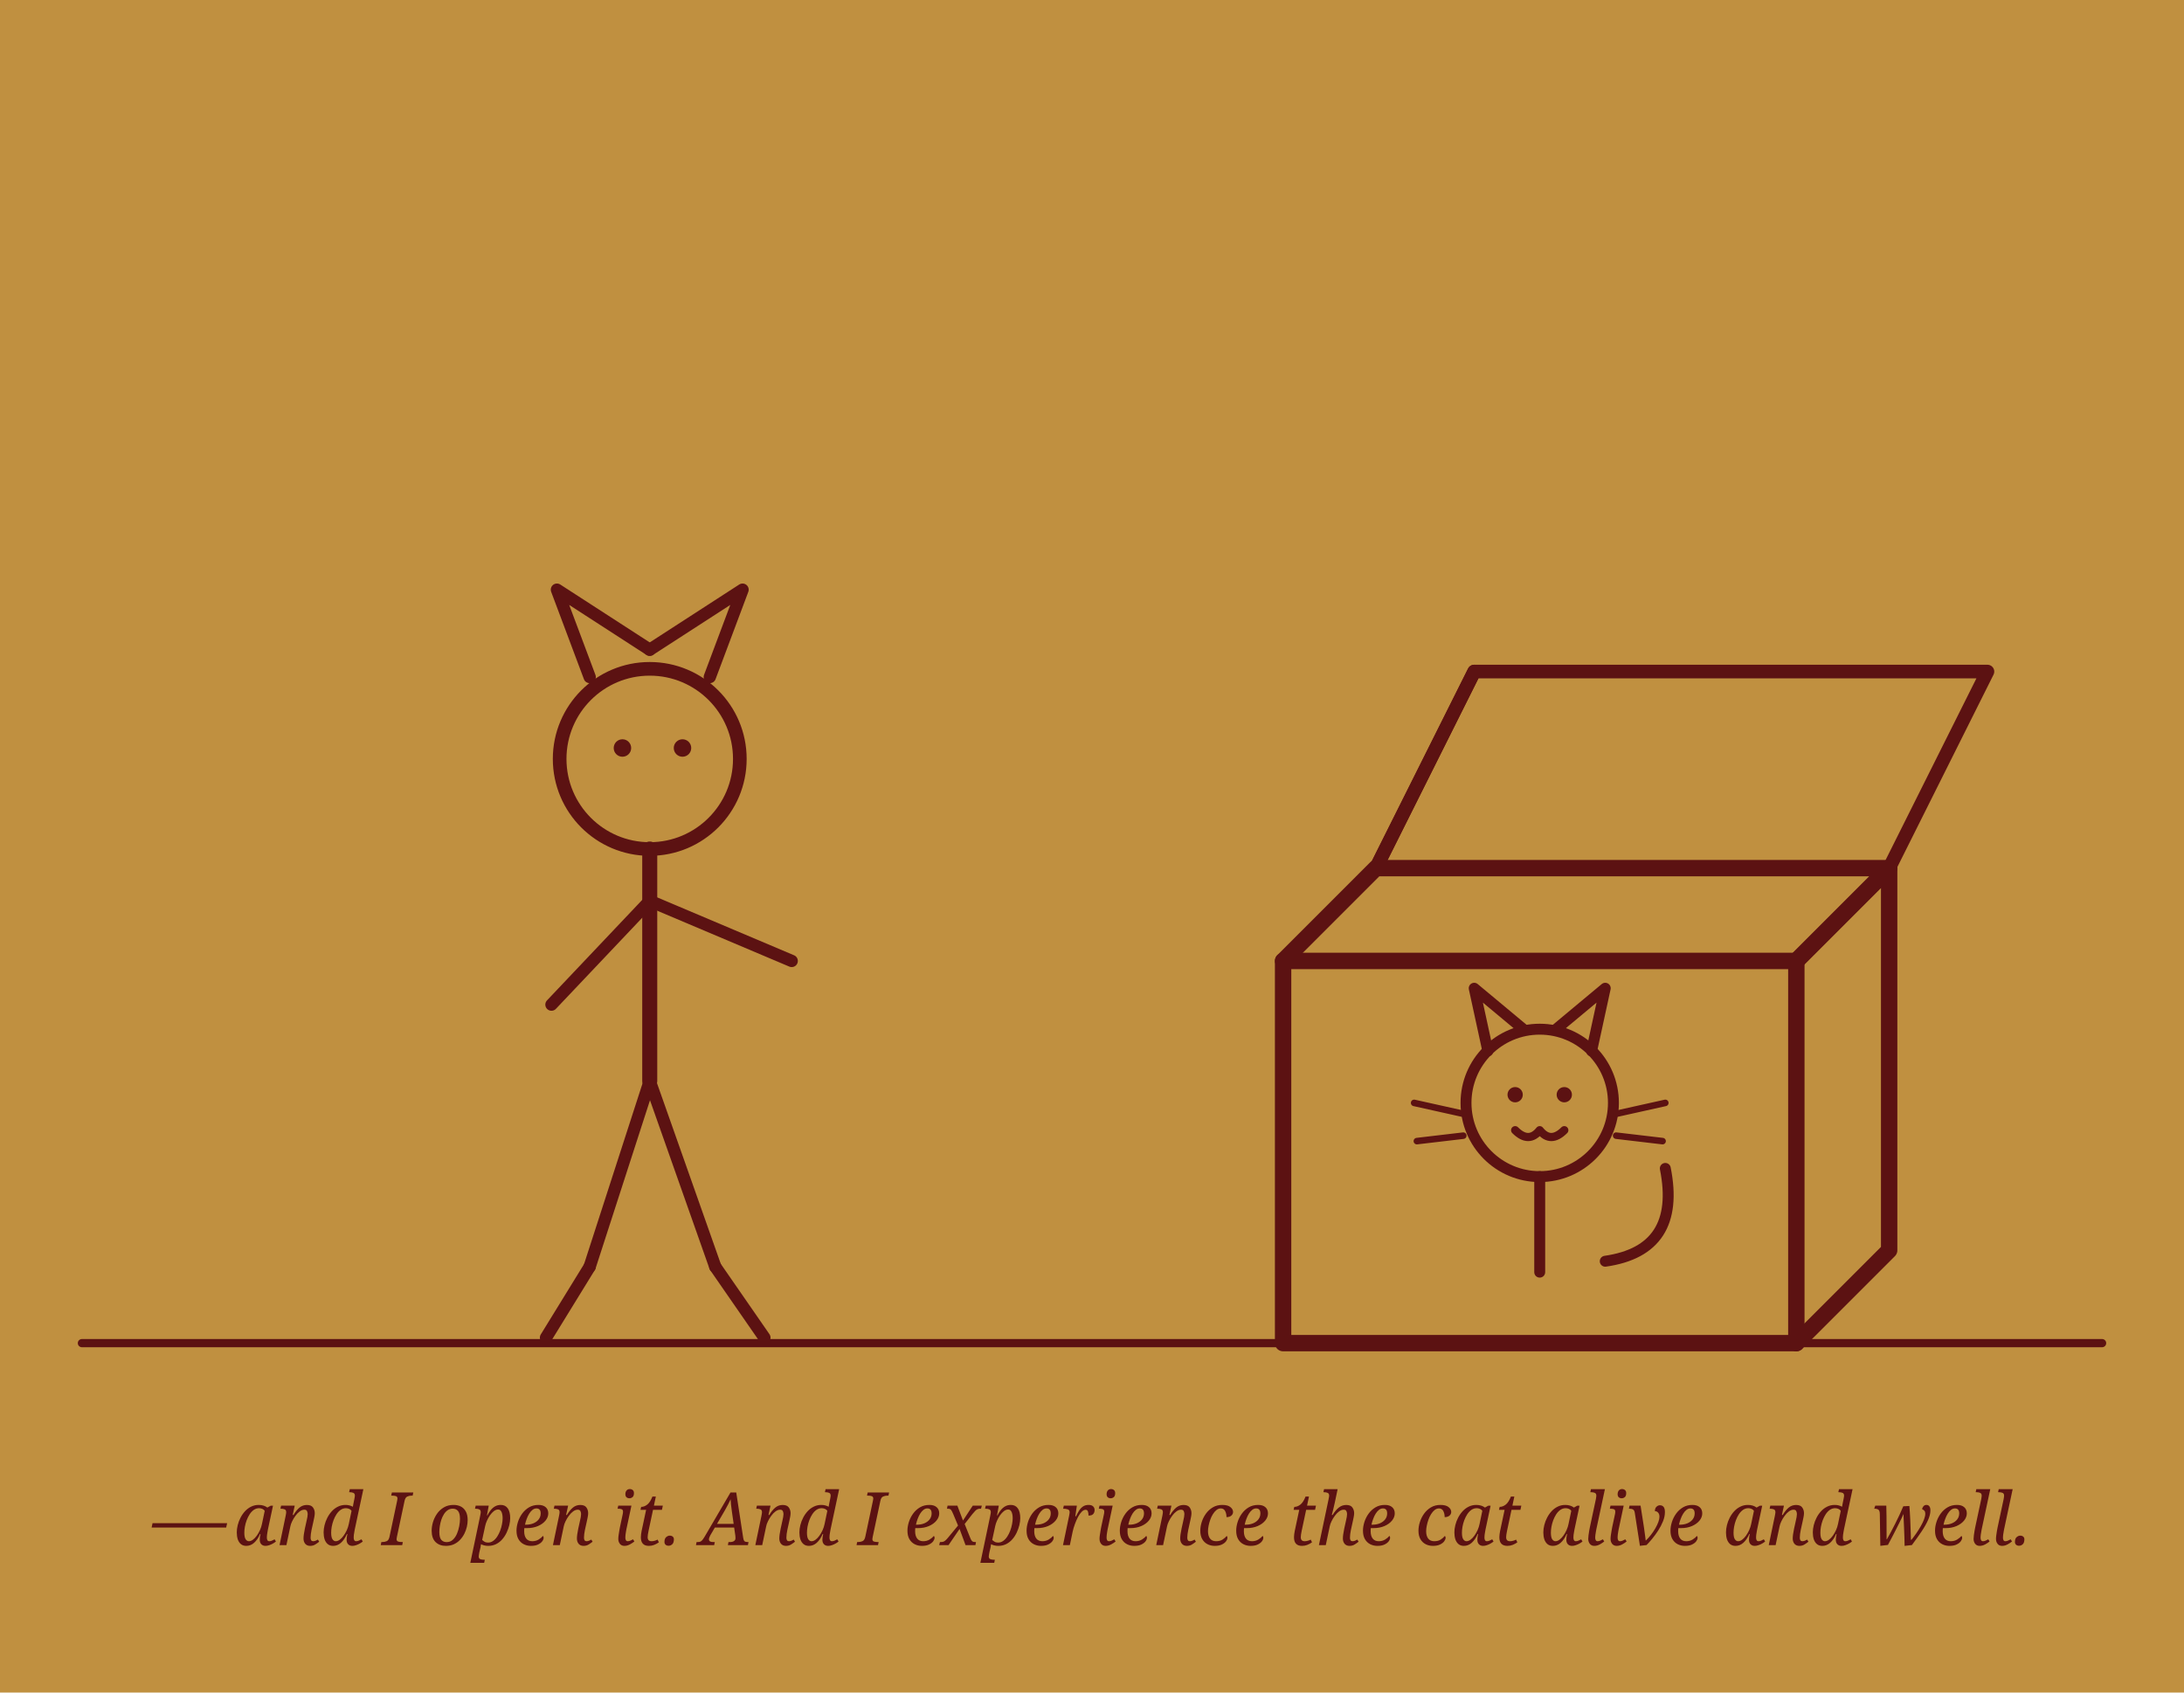
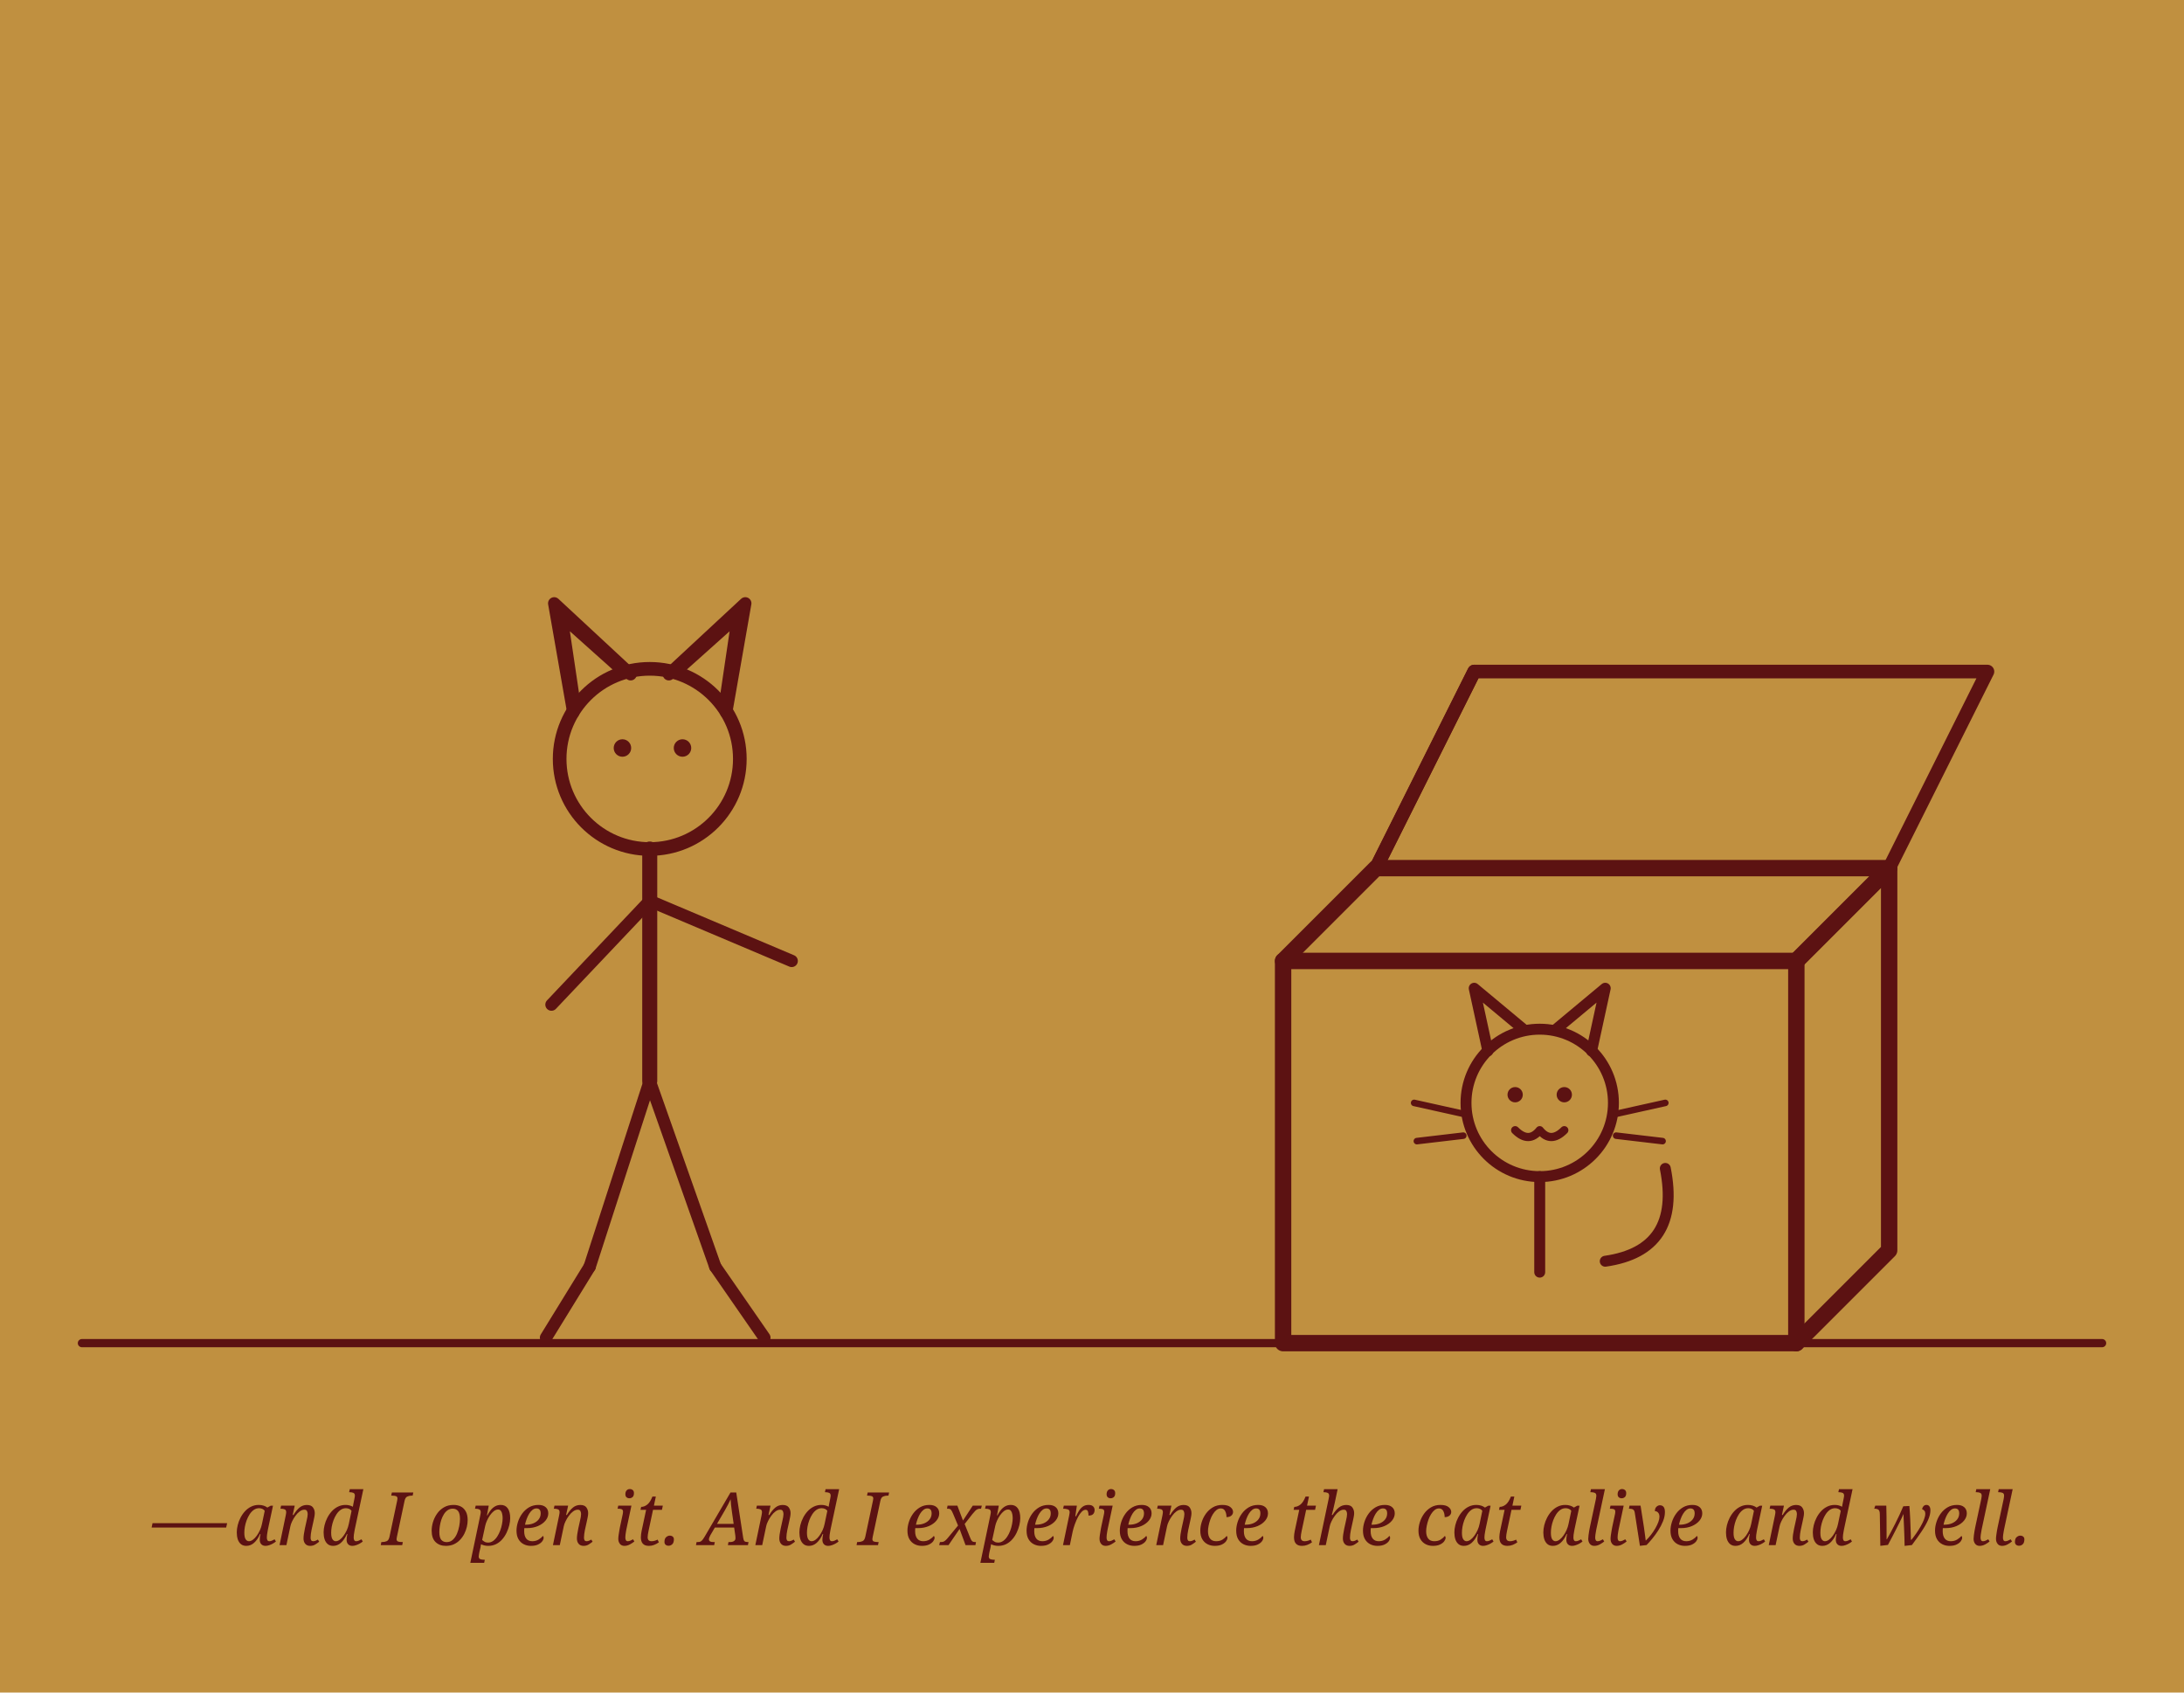
<svg xmlns="http://www.w3.org/2000/svg" viewBox="0 0 800 620">
  <rect width="800" height="620" fill="#c09040" />
  <g fill="none" stroke="#5c1212" stroke-linecap="round" stroke-linejoin="round">
    <line x1="30" y1="492" x2="770" y2="492" stroke-width="3" />
    <path d="M 470 492 L 470 352 L 658 352 L 658 492 Z" stroke-width="6" />
    <path d="M 470 352 L 504 318 L 692 318 L 658 352" stroke-width="6" />
    <path d="M 658 352 L 692 318 L 692 458 L 658 492" stroke-width="6" />
    <path d="M 504 318 L 540 246 L 728 246 L 692 318" stroke-width="5" />
    <line x1="504" y1="318" x2="540" y2="246" stroke-width="5" />
    <g stroke-width="4">
      <circle cx="564" cy="404" r="27" />
      <path d="M 545 385 L 540 362 L 558 377" />
      <path d="M 583 385 L 588 362 L 570 377" />
      <circle cx="555" cy="401" r="2.8" fill="#5c1212" stroke="none" />
      <circle cx="573" cy="401" r="2.8" fill="#5c1212" stroke="none" />
      <path d="M 555 414 Q 560 419 564 414 Q 568 419 573 414" stroke-width="3" />
      <line x1="536" y1="408" x2="518" y2="404" stroke-width="2.4" />
      <line x1="536" y1="416" x2="519" y2="418" stroke-width="2.4" />
      <line x1="592" y1="408" x2="610" y2="404" stroke-width="2.4" />
      <line x1="592" y1="416" x2="609" y2="418" stroke-width="2.4" />
      <path d="M 564 431 L 564 466" stroke-width="4" />
      <path d="M 588 462 Q 616 458 610 428" stroke-width="4" />
    </g>
    <circle cx="238" cy="278" r="33" stroke-width="5" />
-     <path d="M 216 248 L 204 216 L 238 238" stroke-width="4.5" />
-     <path d="M 260 248 L 272 216 L 238 238" stroke-width="4.5" />
+     <path d="M 210 261 L 203 221 L 231 247" stroke-width="4.5" />
+     <path d="M 211 255 L 207 228 L 226 245" stroke-width="2.5" />
+     <path d="M 266 261 L 273 221 L 245 247" stroke-width="4.5" />
+     <path d="M 265 255 L 269 228 L 250 245" stroke-width="2.5" />
    <circle cx="250" cy="274" r="3.2" fill="#5c1212" stroke="none" />
    <circle cx="228" cy="274" r="3.2" fill="#5c1212" stroke="none" />
    <line x1="238" y1="311" x2="238" y2="396" stroke-width="5.5" />
    <line x1="238" y1="330" x2="290" y2="352" stroke-width="4.5" />
    <line x1="238" y1="330" x2="202" y2="368" stroke-width="4.5" />
    <line x1="238" y1="396" x2="216" y2="464" stroke-width="4.5" />
    <line x1="238" y1="396" x2="262" y2="464" stroke-width="4.5" />
    <line x1="216" y1="464" x2="200" y2="490" stroke-width="4.5" />
    <line x1="262" y1="464" x2="280" y2="490" stroke-width="4.5" />
  </g>
  <text x="400" y="566" font-family="Georgia,serif" font-size="27" font-style="italic" fill="#5c1212" text-anchor="middle">— and I open it. And I experience the cat alive and well.</text>
</svg>
